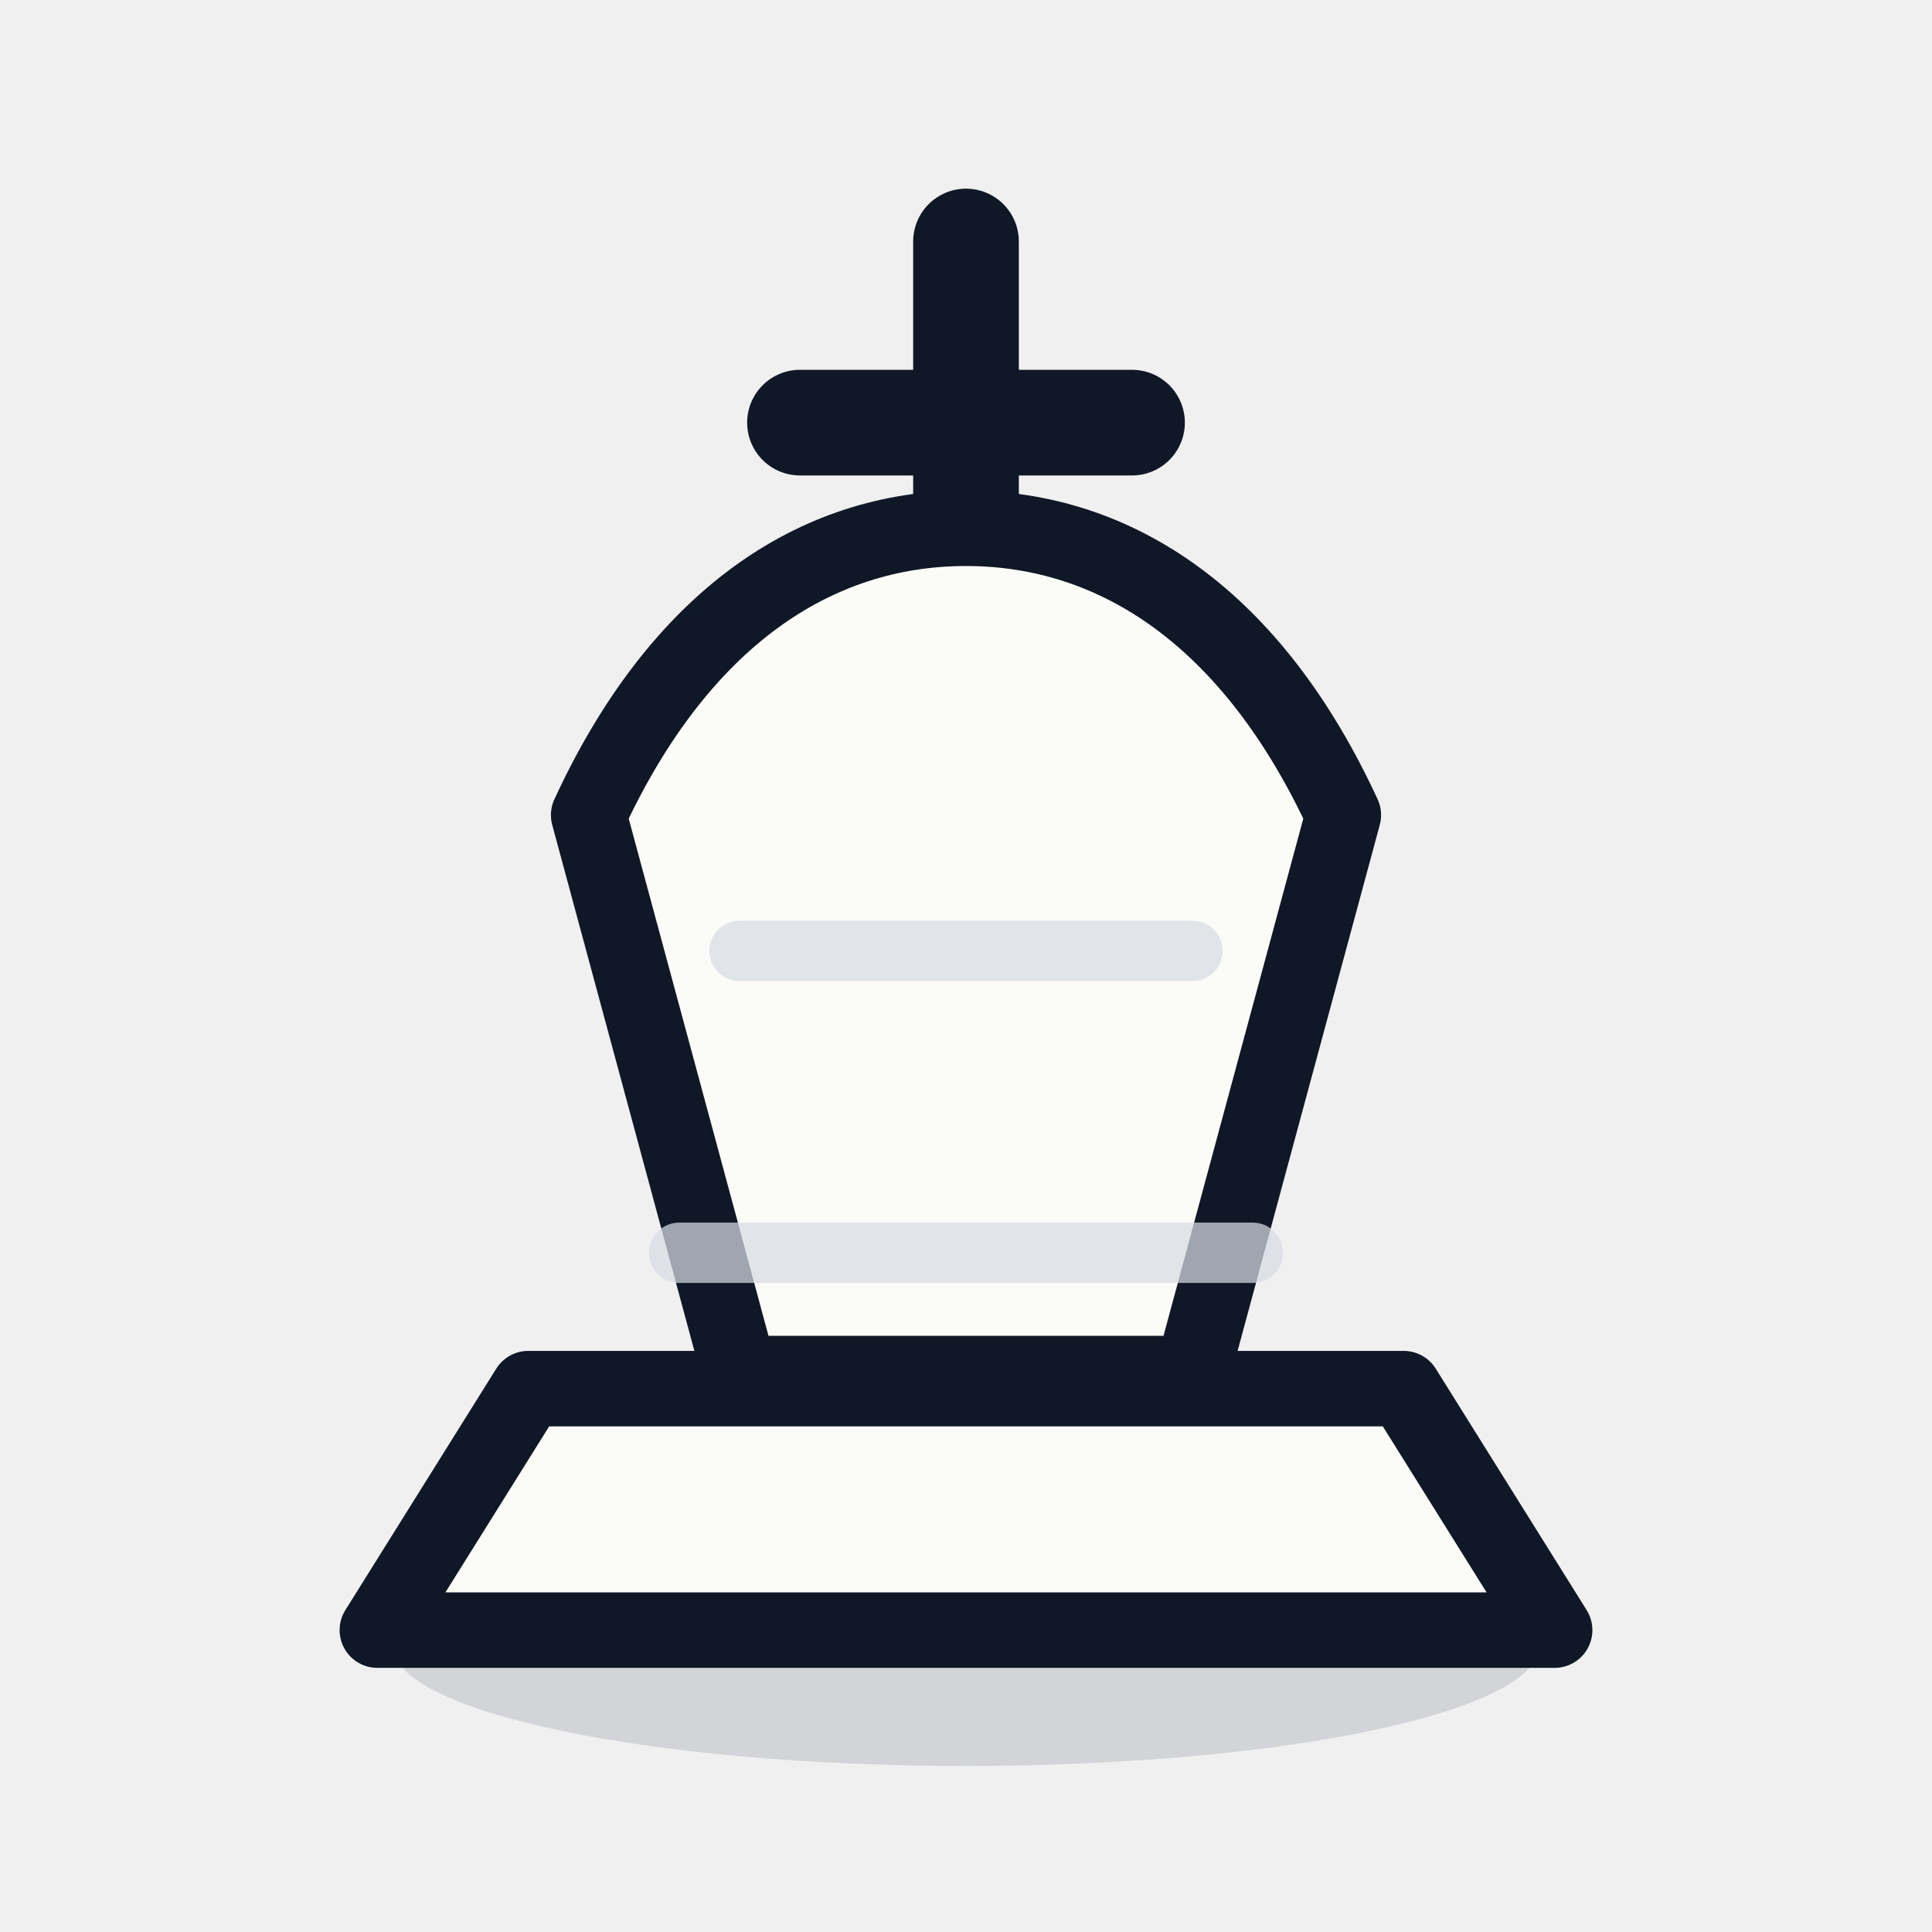
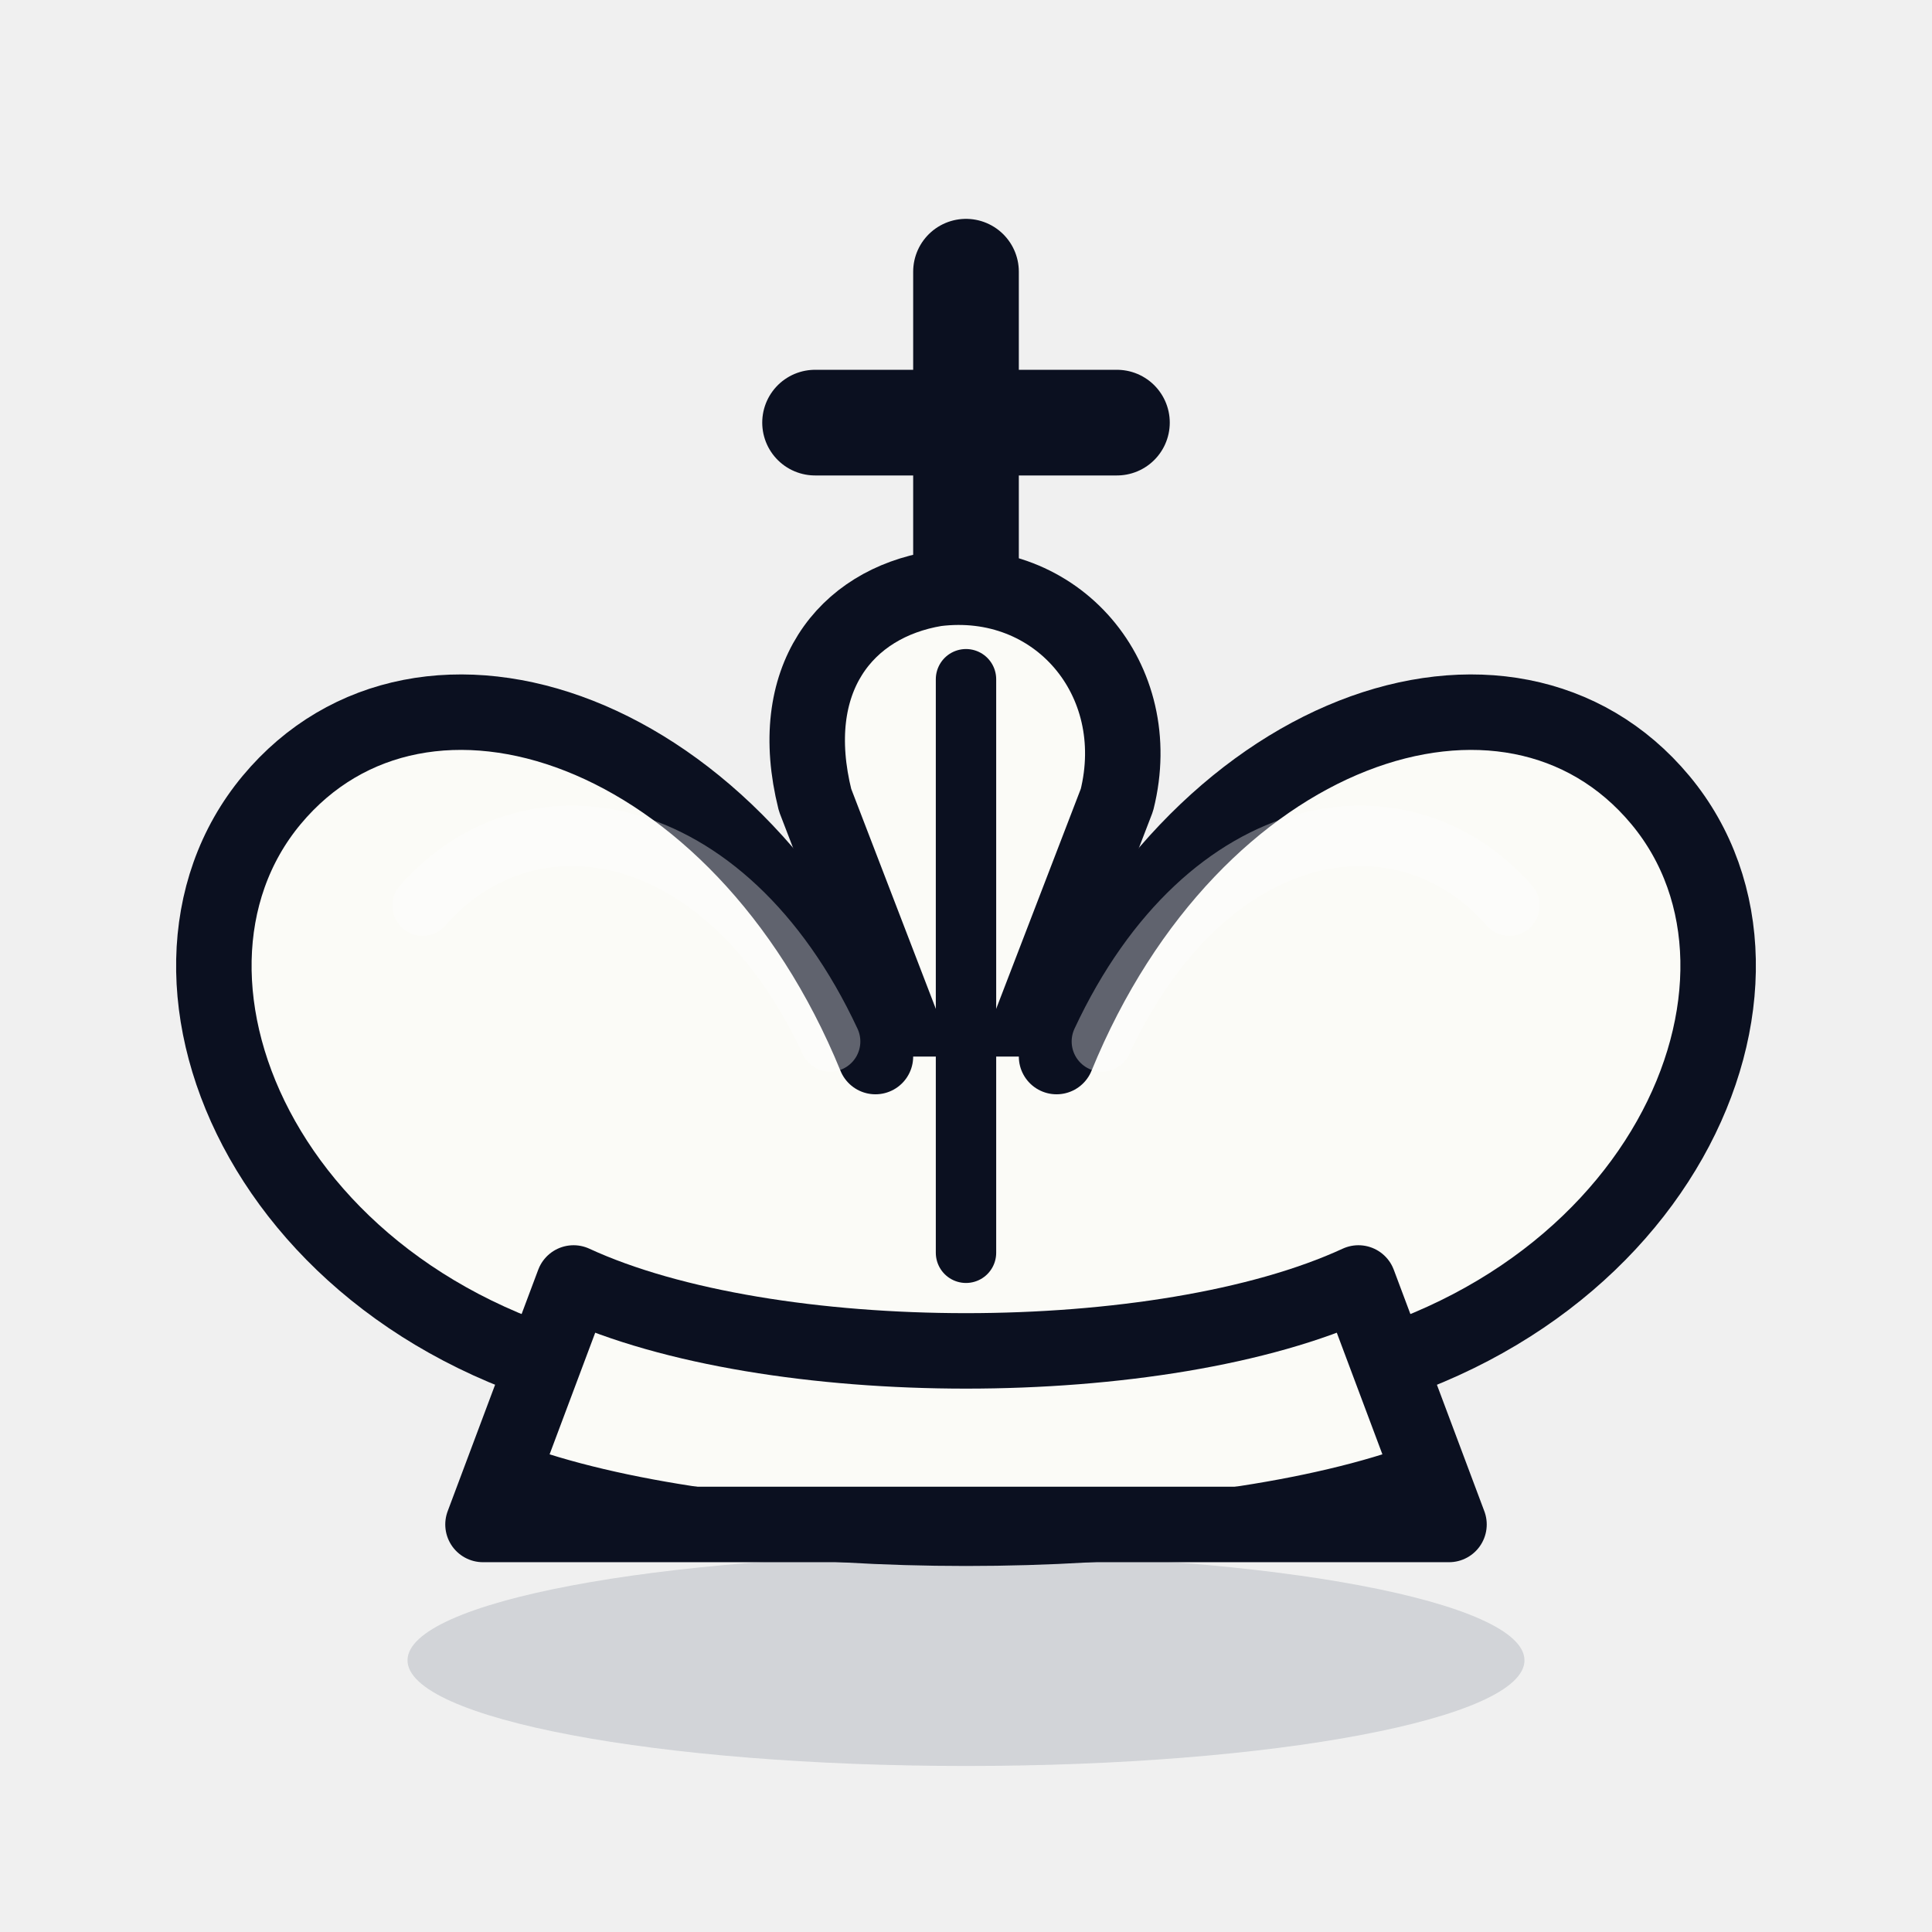
<svg xmlns="http://www.w3.org/2000/svg" viewBox="0 0 128 128" role="img" aria-labelledby="title">
  <g stroke-linecap="round" stroke-linejoin="round">
-     <ellipse cx="64" cy="109" rx="38" ry="8" fill="#475569" opacity="0.18" />
-     <path d="M64 16v25M53 28h22" fill="none" stroke="#101827" stroke-width="7" />
-     <path d="M39 54c6-13 15-19 25-19s19 6 25 19l-10 37H49L39 54Z" fill="#fbfbf7" stroke="#101827" stroke-width="5" />
-     <path d="M35 92h58l10 16H25l10-16Z" fill="#fbfbf7" stroke="#101827" stroke-width="5" />
-     <path d="M49 63h30M45 83h38" fill="none" stroke="#d7dce5" stroke-width="4" opacity="0.72" />
+     <ellipse cx="64" cy="110" rx="37" ry="7" fill="#475569" opacity="0.18" />
+     <path d="M64 18v21M54 28h20" fill="none" stroke="#0b1020" stroke-width="7" />
+     <path d="M62 39c8-1 14 6 12 14L64 79 54 53c-2-8 2-13 8-14Z" fill="#fbfbf7" stroke="#0b1020" stroke-width="5" />
+     <path d="M58 70c-9-22-30-29-40-17-10 12 0 35 25 39h42c25-4 35-27 25-39-10-12-31-5-40 17" fill="#fbfbf7" stroke="#0b1020" stroke-width="5" />
+     <path d="M38 85c13 6 39 6 52 0l6 16H32l6-16Z" fill="#fbfbf7" stroke="#0b1020" stroke-width="5" />
+     <path d="M35 98c15 5 43 5 58 0" fill="none" stroke="#0b1020" stroke-width="4" />
+     <path d="M64 45v38" fill="none" stroke="#0b1020" stroke-width="4" />
+     <path d="M28 60c7-8 20-6 27 9M100 60c-7-8-20-6-27 9" fill="none" stroke="#ffffff" stroke-width="4" opacity="0.35" />
  </g>
</svg>
